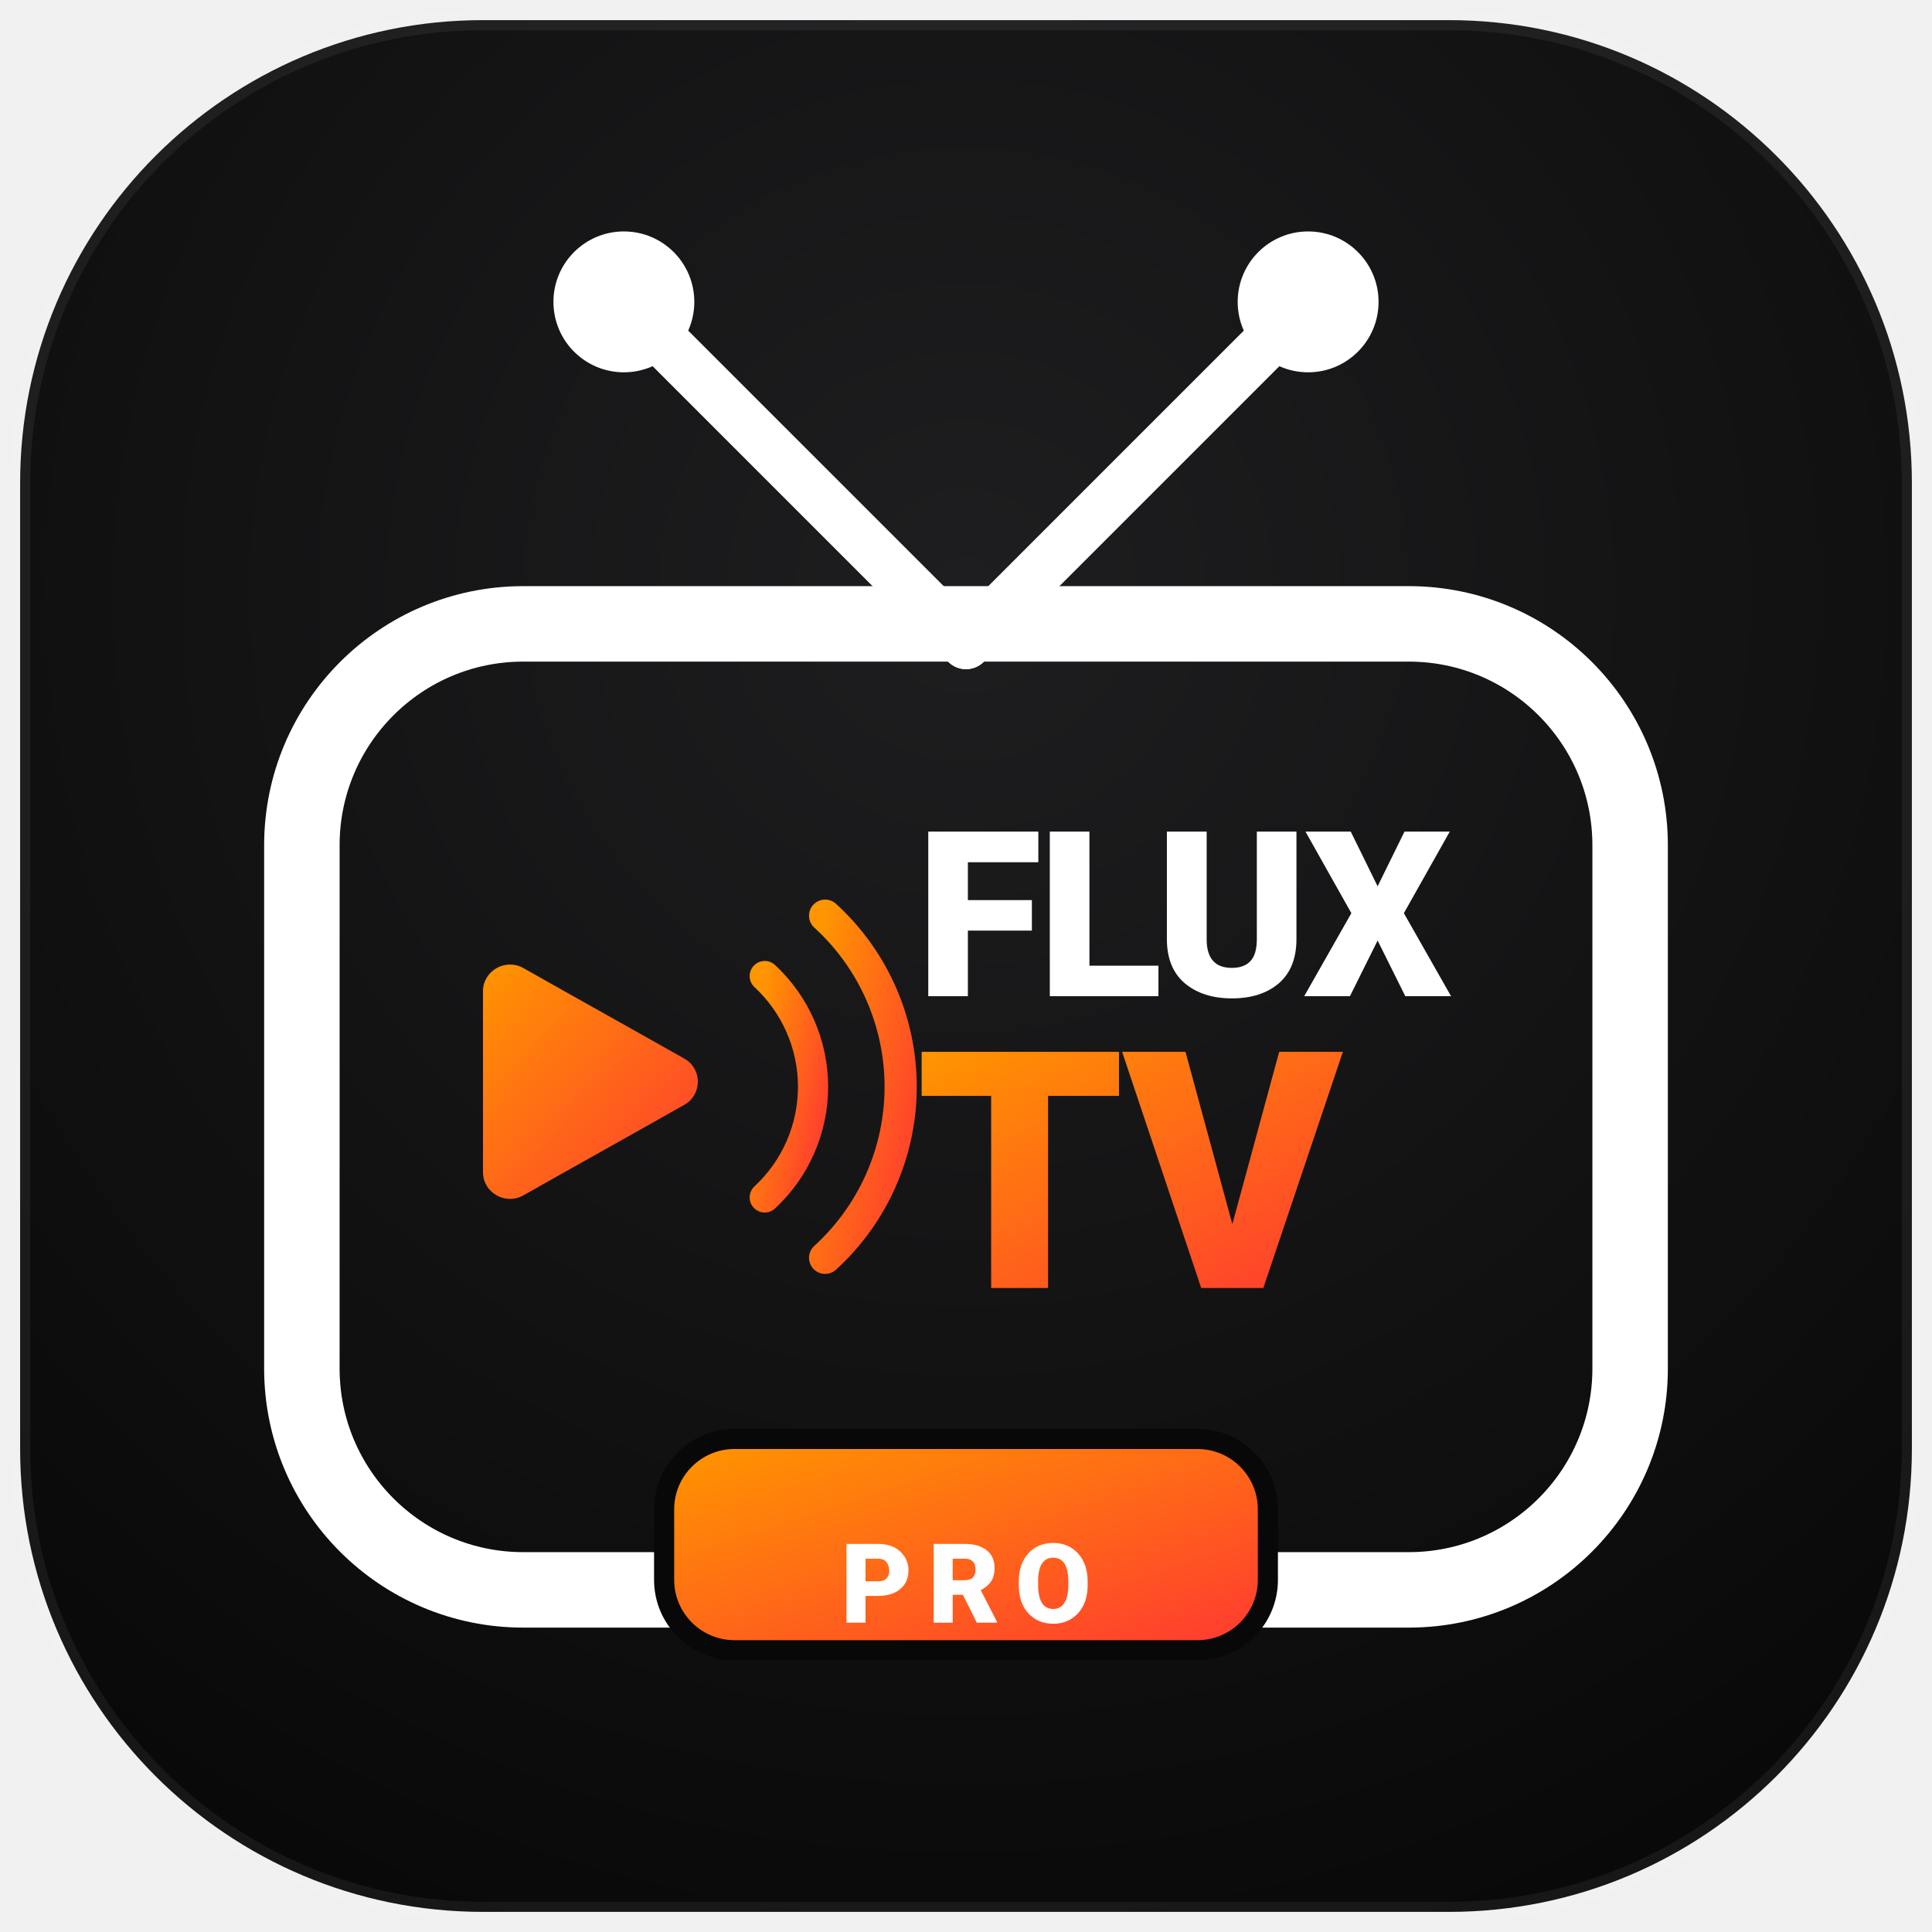
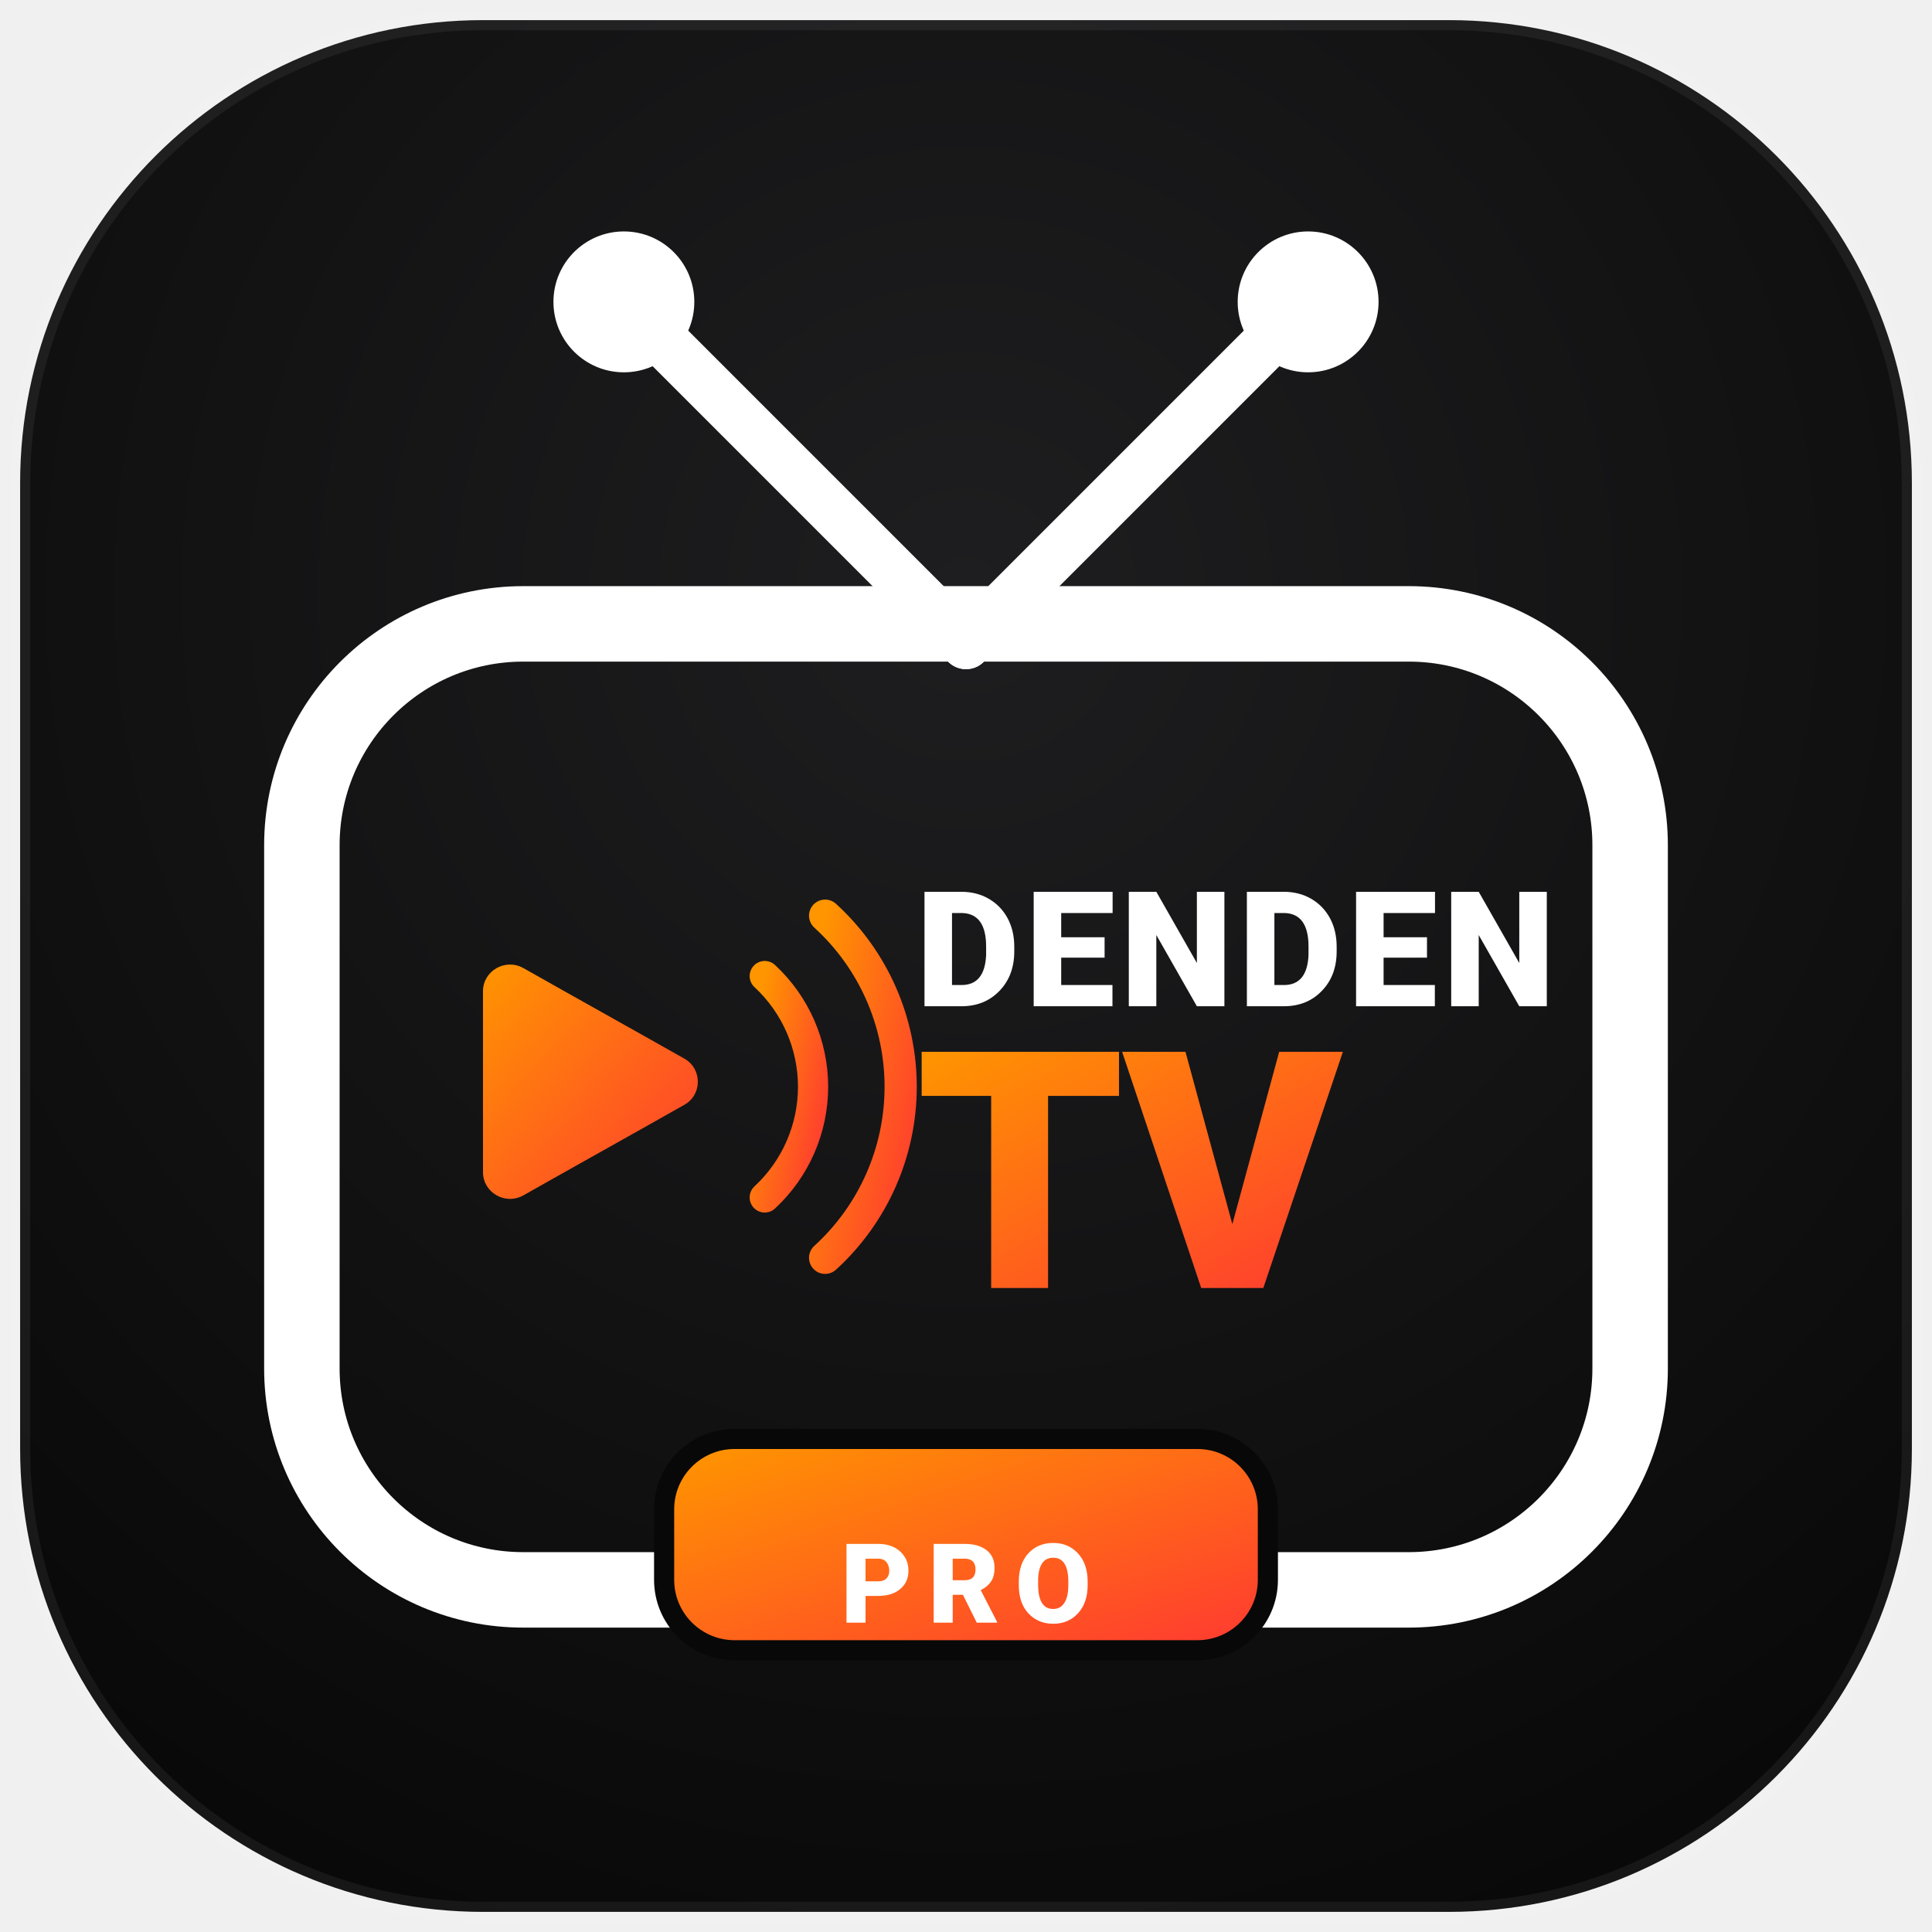
<svg xmlns="http://www.w3.org/2000/svg" width="512" height="512" viewBox="0 0 192 192">
  <defs>
    <linearGradient id="logoOrange" x1="0%" y1="0%" x2="100%" y2="100%">
      <stop offset="0%" stop-color="#FF9500" />
      <stop offset="100%" stop-color="#FF3B30" />
    </linearGradient>
    <radialGradient id="rimGlow" cx="50%" cy="30%" r="80%">
      <stop offset="0%" stop-color="#1E1E20" />
      <stop offset="100%" stop-color="#080808" />
    </radialGradient>
  </defs>
  <rect x="2" y="2" width="188" height="188" rx="46" fill="url(#rimGlow)" stroke="rgba(255,255,255,0.06)" stroke-width="2" />
  <g>
    <line x1="96" y1="64" x2="62" y2="30" stroke="#FFFFFF" stroke-width="5" stroke-linecap="round" />
    <circle cx="62" cy="30" r="7" fill="#FFFFFF" />
    <line x1="96" y1="64" x2="130" y2="30" stroke="#FFFFFF" stroke-width="5" stroke-linecap="round" />
    <circle cx="130" cy="30" r="7" fill="#FFFFFF" />
  </g>
  <rect x="30" y="62" width="132" height="96" rx="22" fill="none" stroke="#FFFFFF" stroke-width="7.5" stroke-linejoin="round" />
  <g transform="translate(4, -3)">
    <path d="M44,101.5 C44,99.5 46.2,98.2 48.0,99.2 C53.3,102.2 58.7,105.2 64.0,108.2 C65.8,109.2 65.8,111.8 64.0,112.8 C58.7,115.8 53.3,118.8 48.0,121.8 C46.2,122.8 44,121.5 44,119.5 Z" fill="url(#logoOrange)" />
    <path d="M72,100 A15,15 0 0,1 72,122" fill="none" stroke="url(#logoOrange)" stroke-width="3" stroke-linecap="round" />
    <path d="M78,94 A23,23 0 0,1 78,128" fill="none" stroke="url(#logoOrange)" stroke-width="3.2" stroke-linecap="round" />
  </g>
-   <text x="91" y="99" fill="#FFFFFF" font-family="-apple-system, BlinkMacSystemFont, 'Segoe UI', Roboto, 'Helvetica Neue', Arial, sans-serif" font-weight="900" font-size="23" letter-spacing="-0.5" text-anchor="start">FLUX</text>
+   <text x="91" y="100" fill="#FFFFFF" font-family="-apple-system, BlinkMacSystemFont, 'Segoe UI', Roboto, 'Helvetica Neue', Arial, sans-serif" font-weight="900" font-size="16" letter-spacing="0.5" text-anchor="start">DENDEN</text>
  <text x="91" y="128" fill="url(#logoOrange)" font-family="-apple-system, BlinkMacSystemFont, 'Segoe UI', Roboto, 'Helvetica Neue', Arial, sans-serif" font-weight="900" font-size="33" letter-spacing="-0.5" text-anchor="start">TV</text>
  <g>
    <rect x="65" y="142" width="62" height="23" rx="8" fill="#080808" />
    <rect x="67" y="144" width="58" height="19" rx="6" fill="url(#logoOrange)" />
    <text x="96" y="157.5" fill="#FFFFFF" font-family="-apple-system, BlinkMacSystemFont, 'Segoe UI', Roboto, 'Helvetica Neue', Arial, sans-serif" font-weight="900" font-size="11" letter-spacing="1.5" text-anchor="middle" dominant-baseline="central">PRO</text>
  </g>
</svg>
